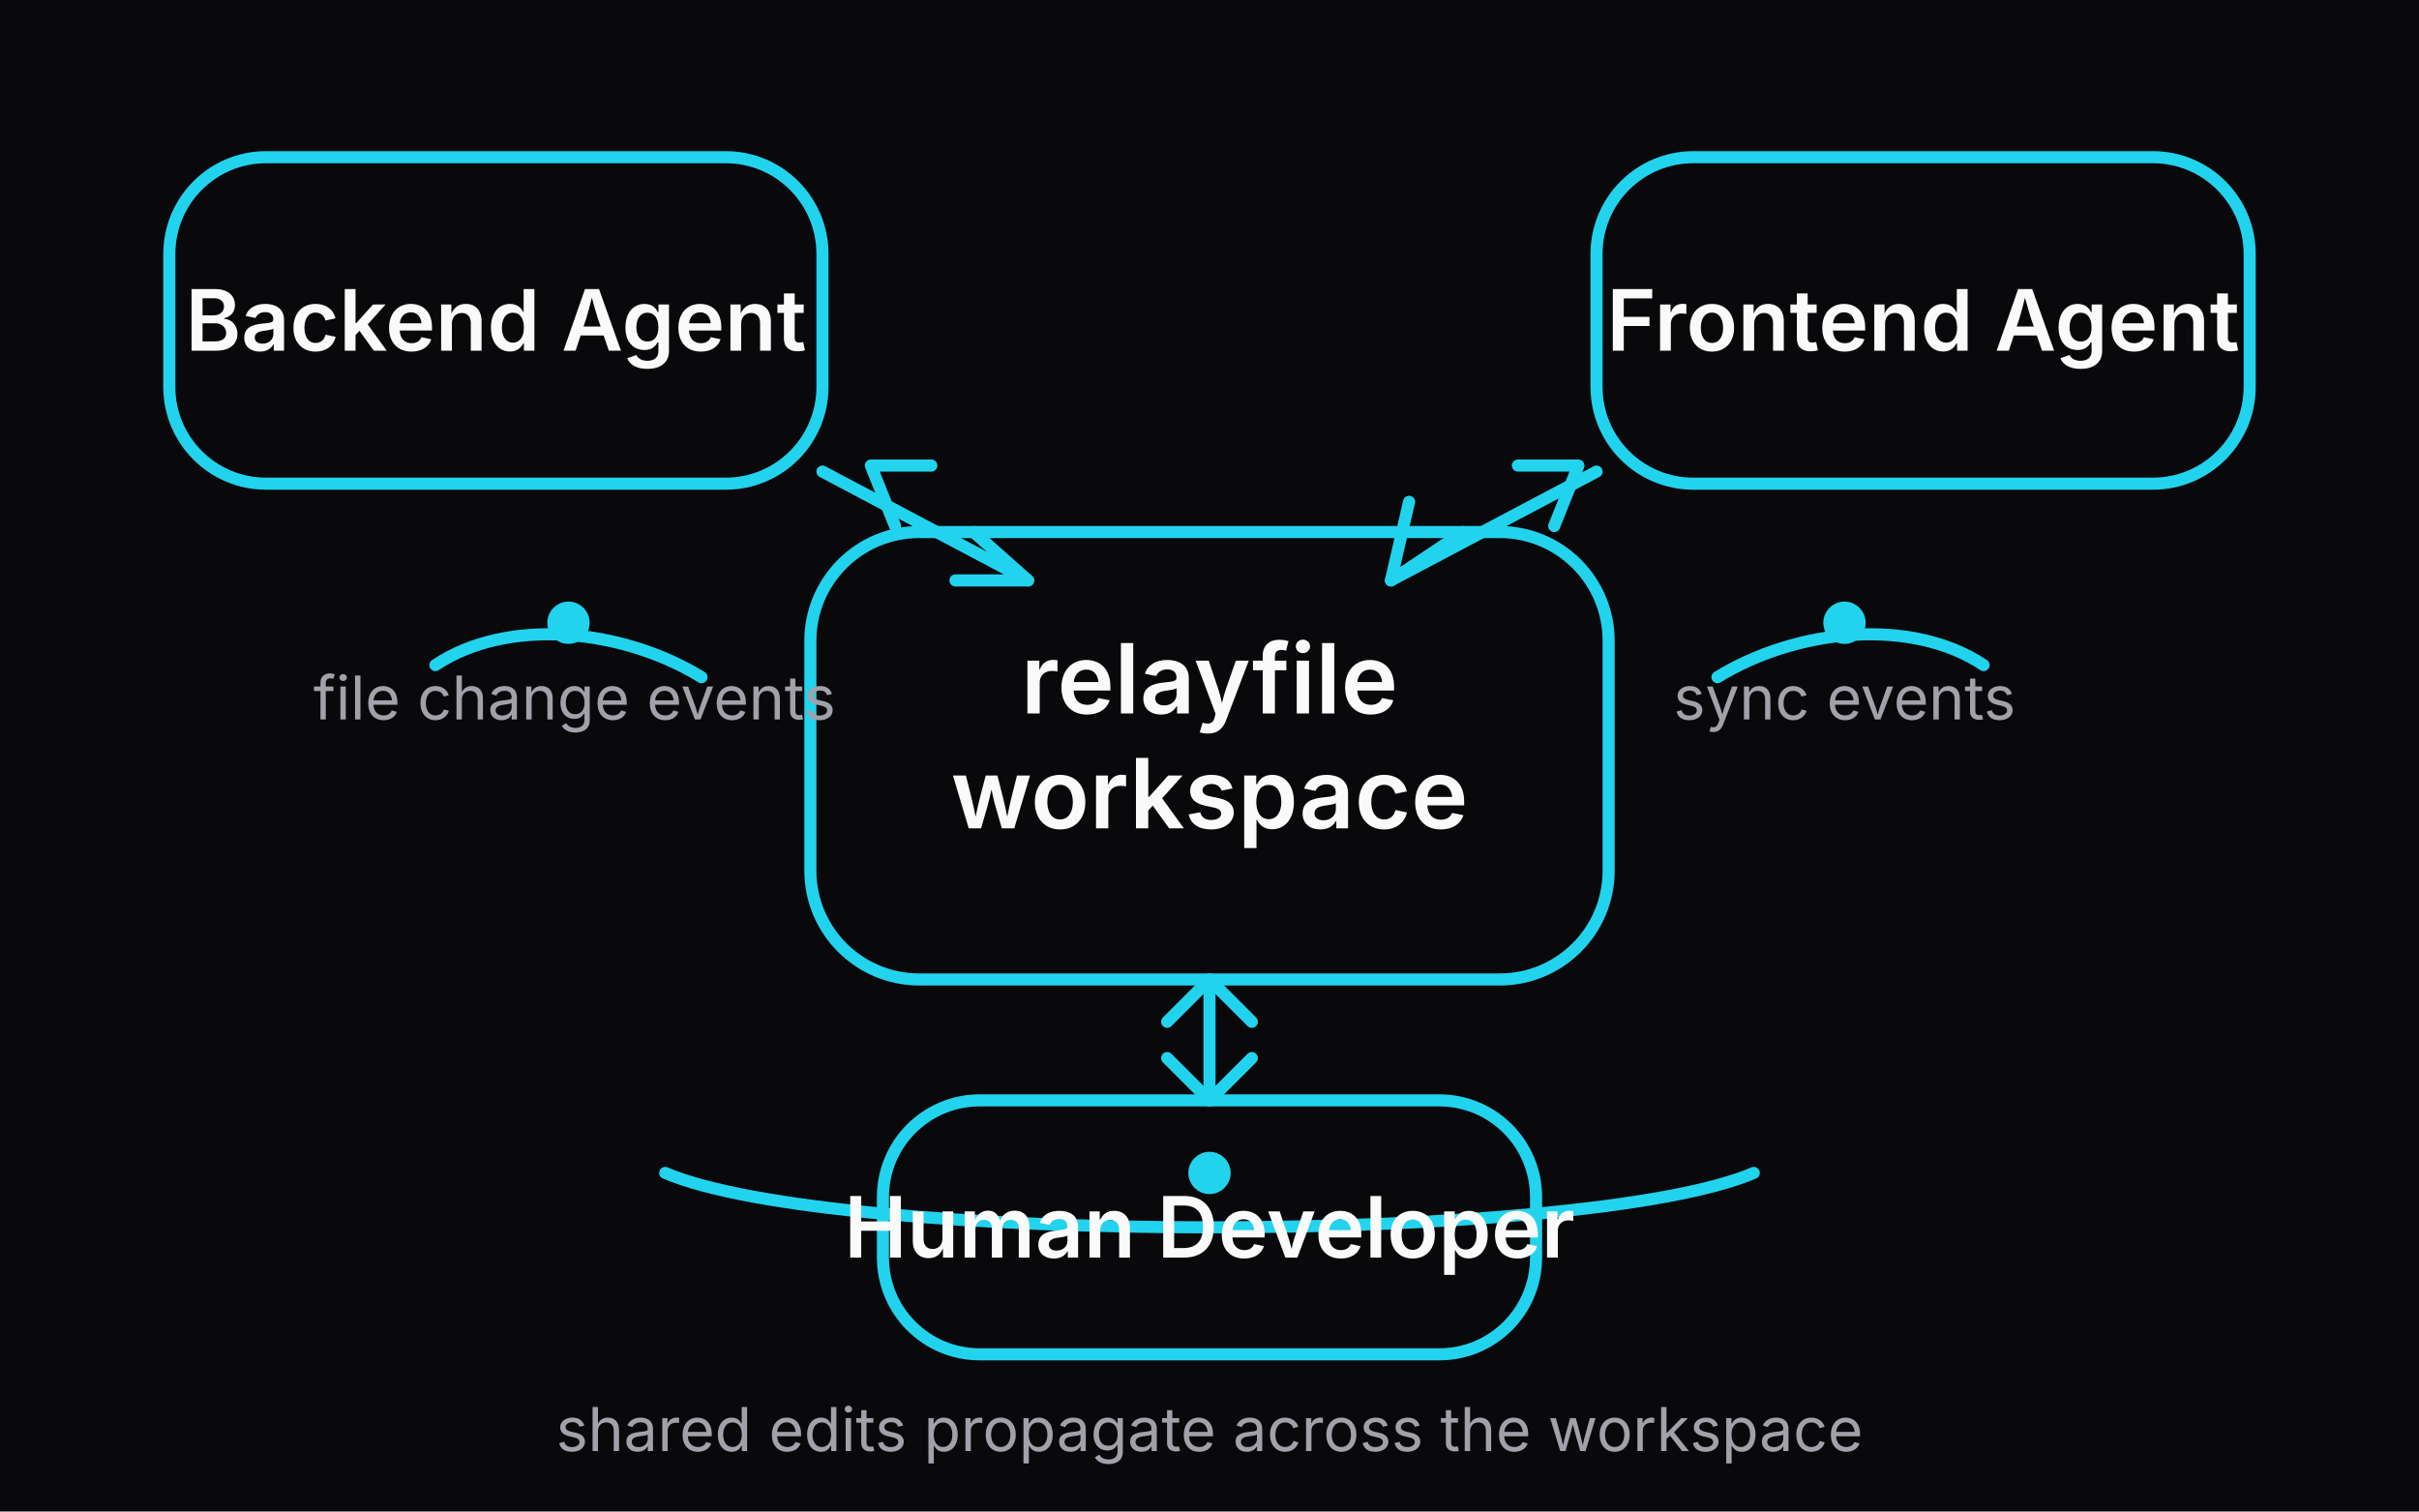
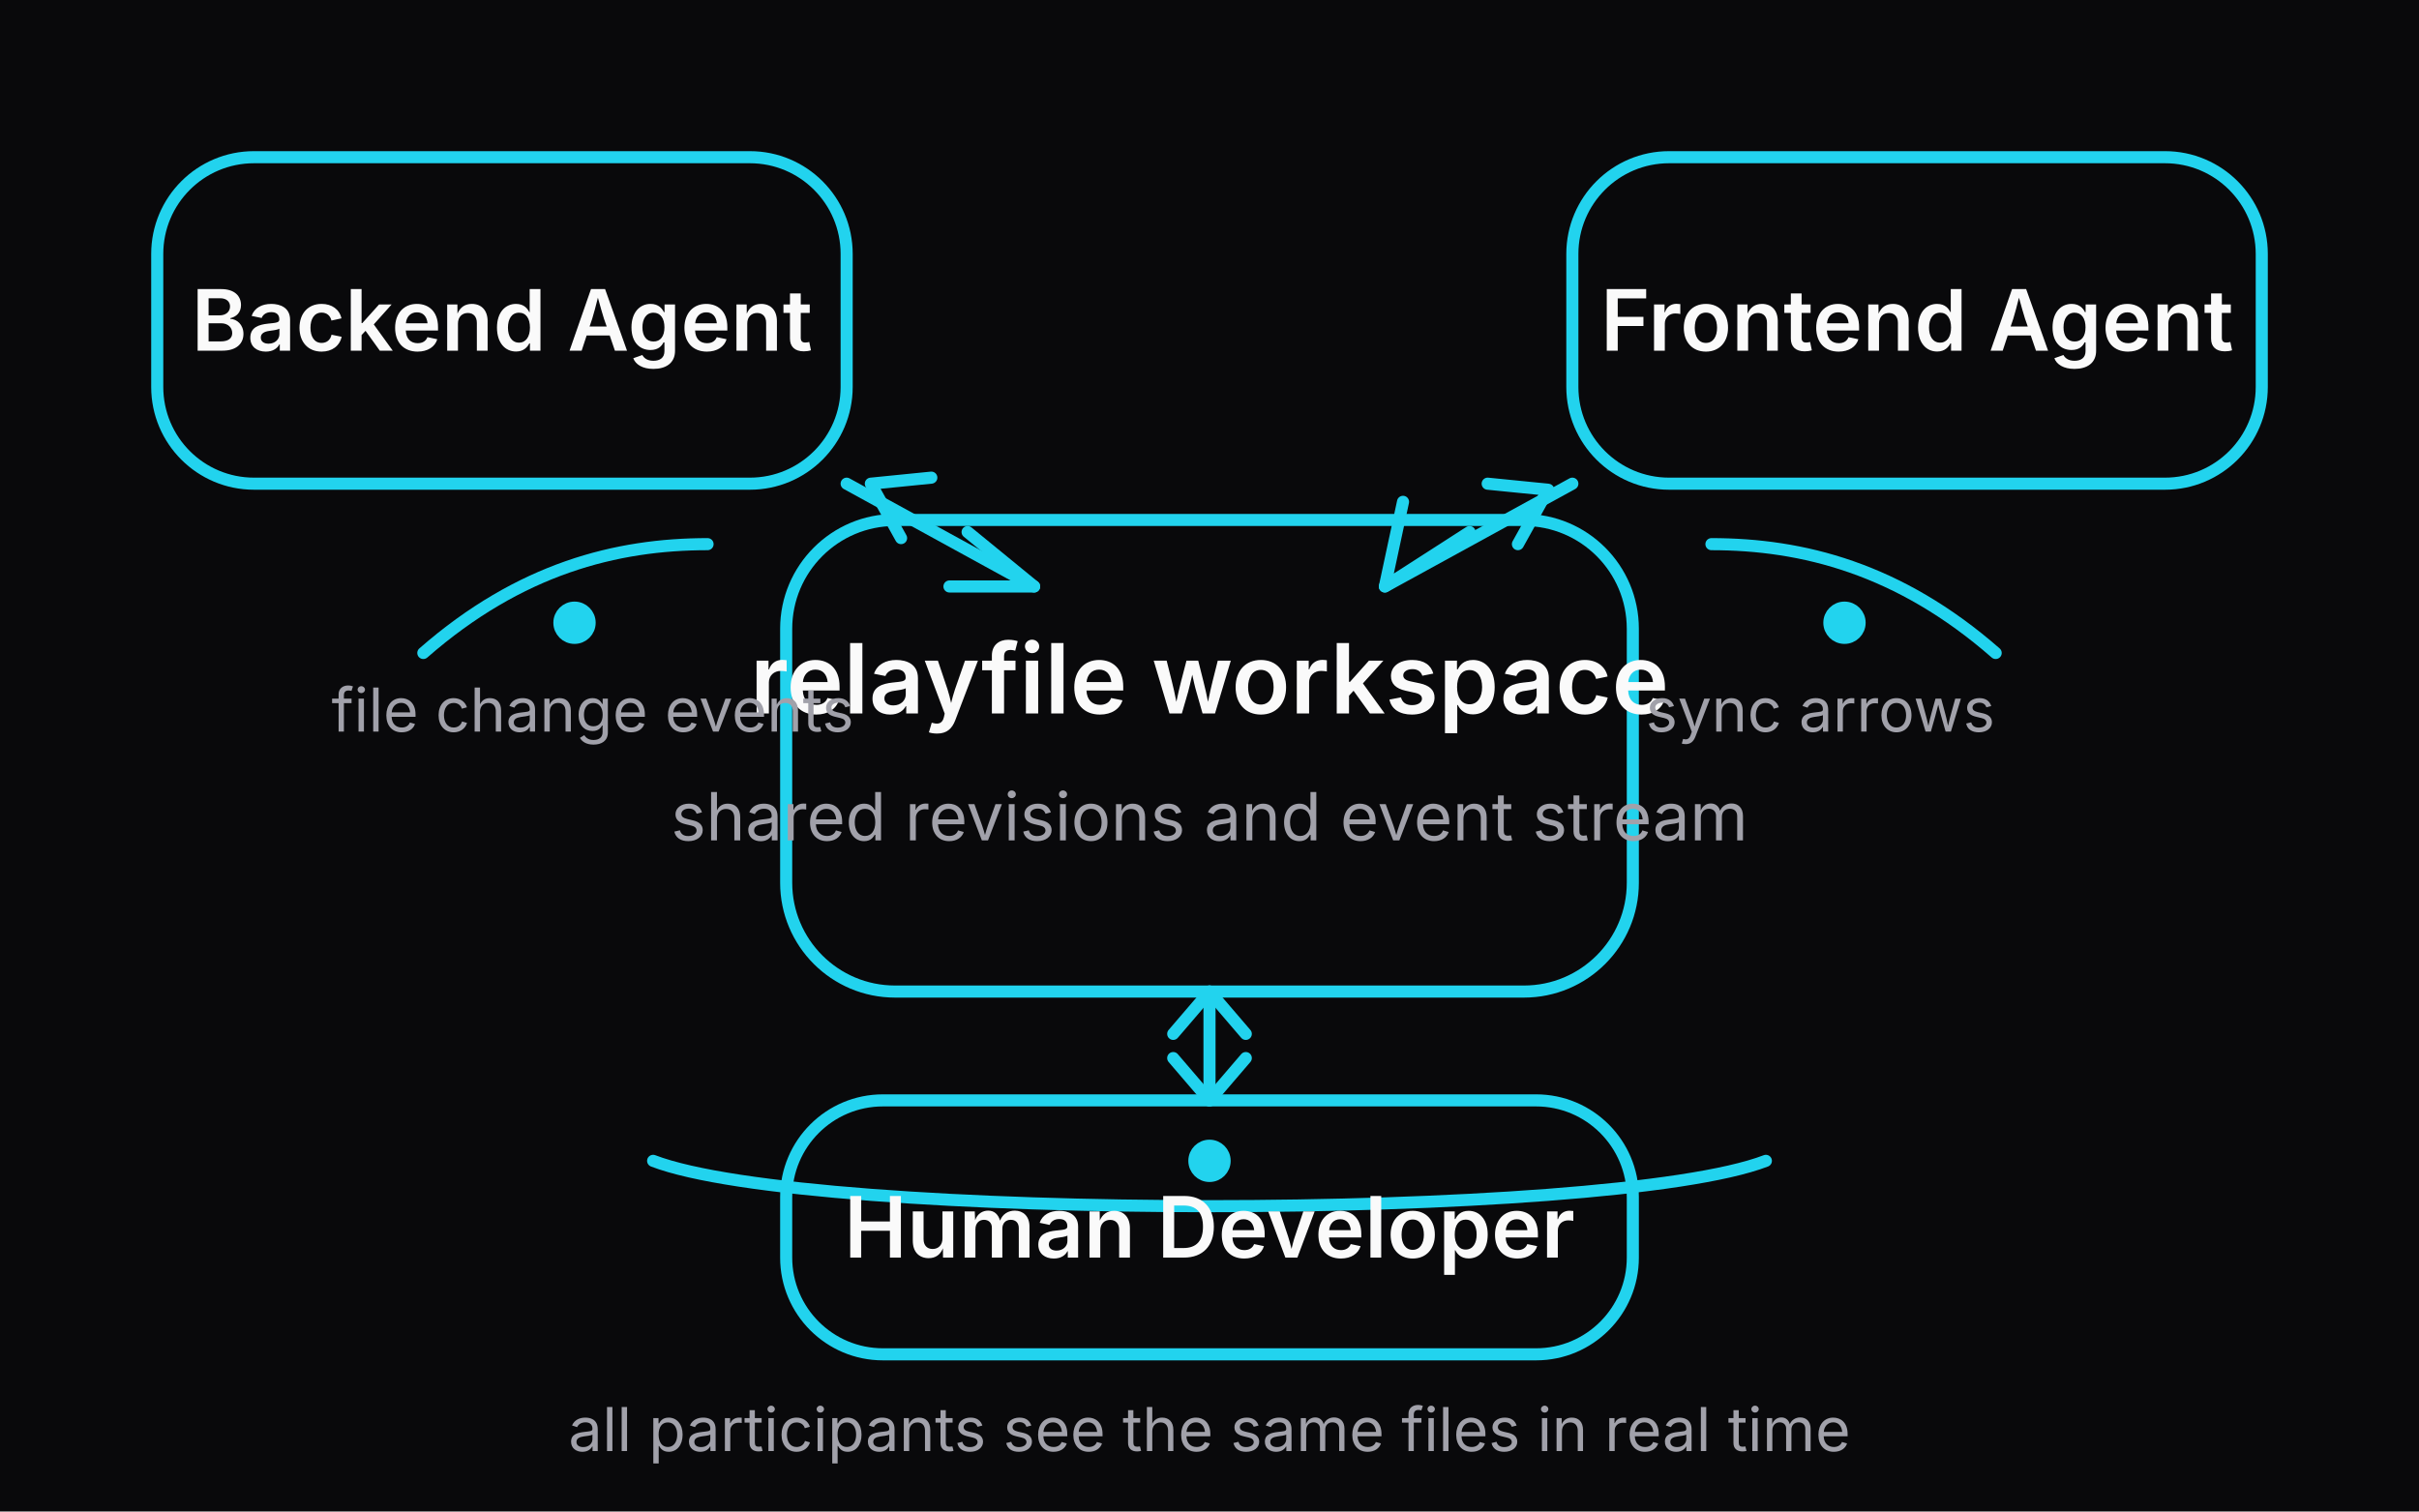
- <svg xmlns="http://www.w3.org/2000/svg" viewBox="0 0 400 250" width="400" height="250" role="img" aria-labelledby="title desc">
+ <svg xmlns="http://www.w3.org/2000/svg" width="400" height="250" viewBox="0 0 400 250" role="img" aria-labelledby="title desc">
  <rect width="400" height="250" fill="#09090b" />
  <g stroke="#22d3ee" stroke-width="2" fill="none" stroke-linecap="round" stroke-linejoin="round">
-     <rect x="134" y="88" width="132" height="74" rx="18" />
-     <rect x="28" y="26" width="108" height="54" rx="16" />
-     <rect x="264" y="26" width="108" height="54" rx="16" />
-     <rect x="146" y="182" width="108" height="42" rx="16" />
-     <line x1="136" y1="78" x2="170" y2="96" />
-     <path d="M161 88l9 8-12 0" />
-     <path d="M154 77l-10 0 4 10" />
-     <line x1="264" y1="78" x2="230" y2="96" />
-     <path d="M242 88l-12 8 3-13" />
-     <path d="M251 77h10l-4 10" />
-     <line x1="200" y1="182" x2="200" y2="162" />
-     <path d="M193 169l7-7 7 7" />
-     <path d="M193 175l7 7 7-7" />
-     <path d="M72 110c12-8 31-6 44 2" />
-     <path d="M328 110c-12-8-31-6-44 2" />
-     <path d="M110 194c28 12 152 12 180 0" />
-     <circle cx="94" cy="103" r="2.5" fill="#22d3ee" />
+     <rect x="130" y="86" width="140" height="78" rx="18" />
+     <rect x="26" y="26" width="114" height="54" rx="16" />
+     <rect x="260" y="26" width="114" height="54" rx="16" />
+     <rect x="130" y="182" width="140" height="42" rx="16" />
+     <line x1="140" y1="80" x2="171" y2="97" />
+     <path d="M160 88l11 9-14 0" />
+     <path d="M154 79l-10 1 5 9" />
+     <line x1="260" y1="80" x2="229" y2="97" />
+     <path d="M243 88l-14 9 3-14" />
+     <path d="M246 80l10 1-5 9" />
+     <line x1="200" y1="182" x2="200" y2="164" />
+     <path d="M194 171l6-7 6 7" />
+     <path d="M194 175l6 7 6-7" />
+     <path d="M70 108c16-14 32-18 47-18" />
+     <path d="M330 108c-16-14-32-18-47-18" />
+     <path d="M108 192c26 10 158 10 184 0" />
+     <circle cx="95" cy="103" r="2.5" fill="#22d3ee" />
    <circle cx="305" cy="103" r="2.5" fill="#22d3ee" />
-     <circle cx="200" cy="194" r="2.5" fill="#22d3ee" />
+     <circle cx="200" cy="192" r="2.5" fill="#22d3ee" />
  </g>
  <g fill="#fafafa" font-family="ui-sans-serif, system-ui, -apple-system, BlinkMacSystemFont, 'Segoe UI', sans-serif" text-anchor="middle">
-     <text x="200" y="118" font-size="16" font-weight="600">relayfile</text>
-     <text x="200" y="137" font-size="16" font-weight="600">workspace</text>
-     <text x="82" y="58" font-size="14" font-weight="600">Backend Agent</text>
-     <text x="318" y="58" font-size="14" font-weight="600">Frontend Agent</text>
+     <text x="200" y="118" font-size="16" font-weight="600">relayfile workspace</text>
+     <text x="200" y="139" font-size="11" fill="#a1a1aa">shared revisions and event stream</text>
+     <text x="83" y="58" font-size="14" font-weight="600">Backend Agent</text>
+     <text x="317" y="58" font-size="14" font-weight="600">Frontend Agent</text>
    <text x="200" y="208" font-size="14" font-weight="600">Human Developer</text>
-     <text x="95" y="119" font-size="10" fill="#a1a1aa">file change events</text>
-     <text x="305" y="119" font-size="10" fill="#a1a1aa">sync events</text>
-     <text x="200" y="240" font-size="10" fill="#a1a1aa">shared edits propagate across the workspace</text>
+     <text x="98" y="121" font-size="10" fill="#a1a1aa">file change events</text>
+     <text x="301" y="121" font-size="10" fill="#a1a1aa">sync arrows</text>
+     <text x="200" y="240" font-size="10" fill="#a1a1aa">all participants see the same files in real time</text>
  </g>
</svg>
